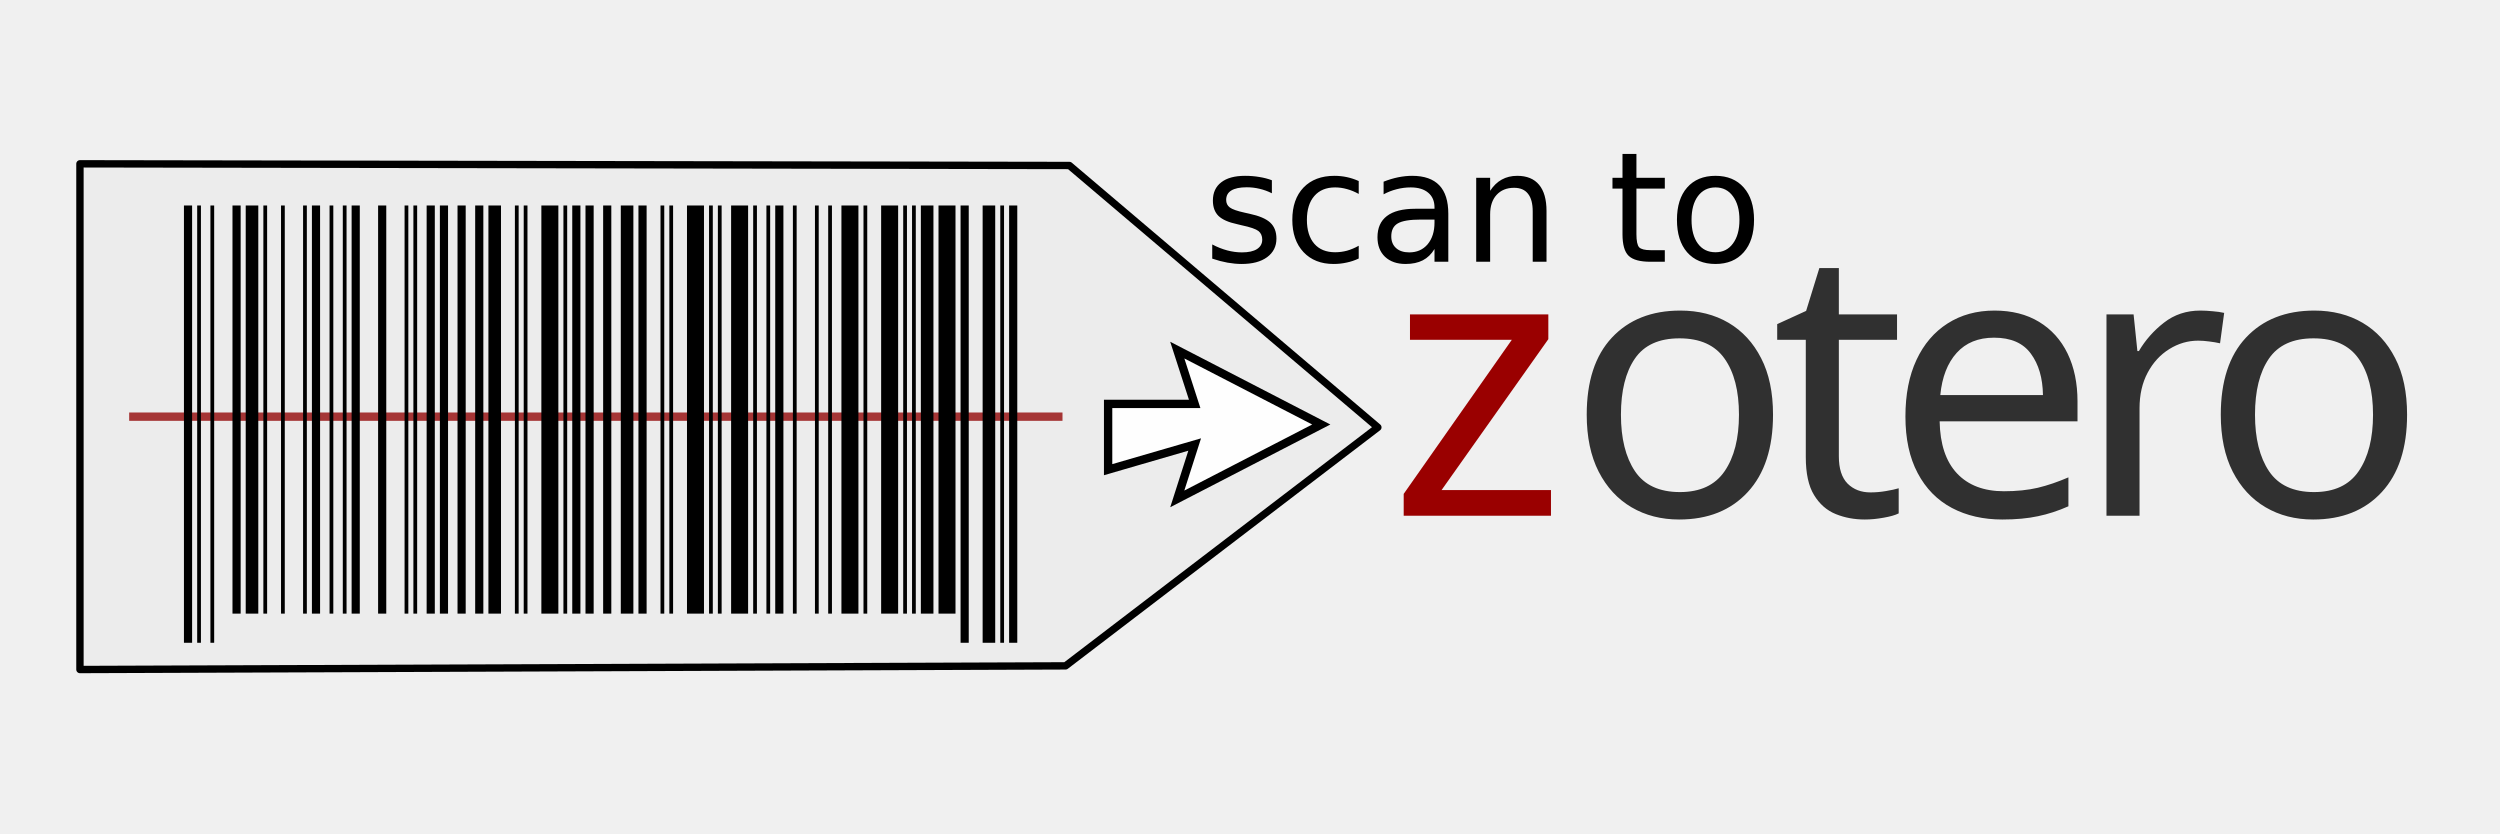
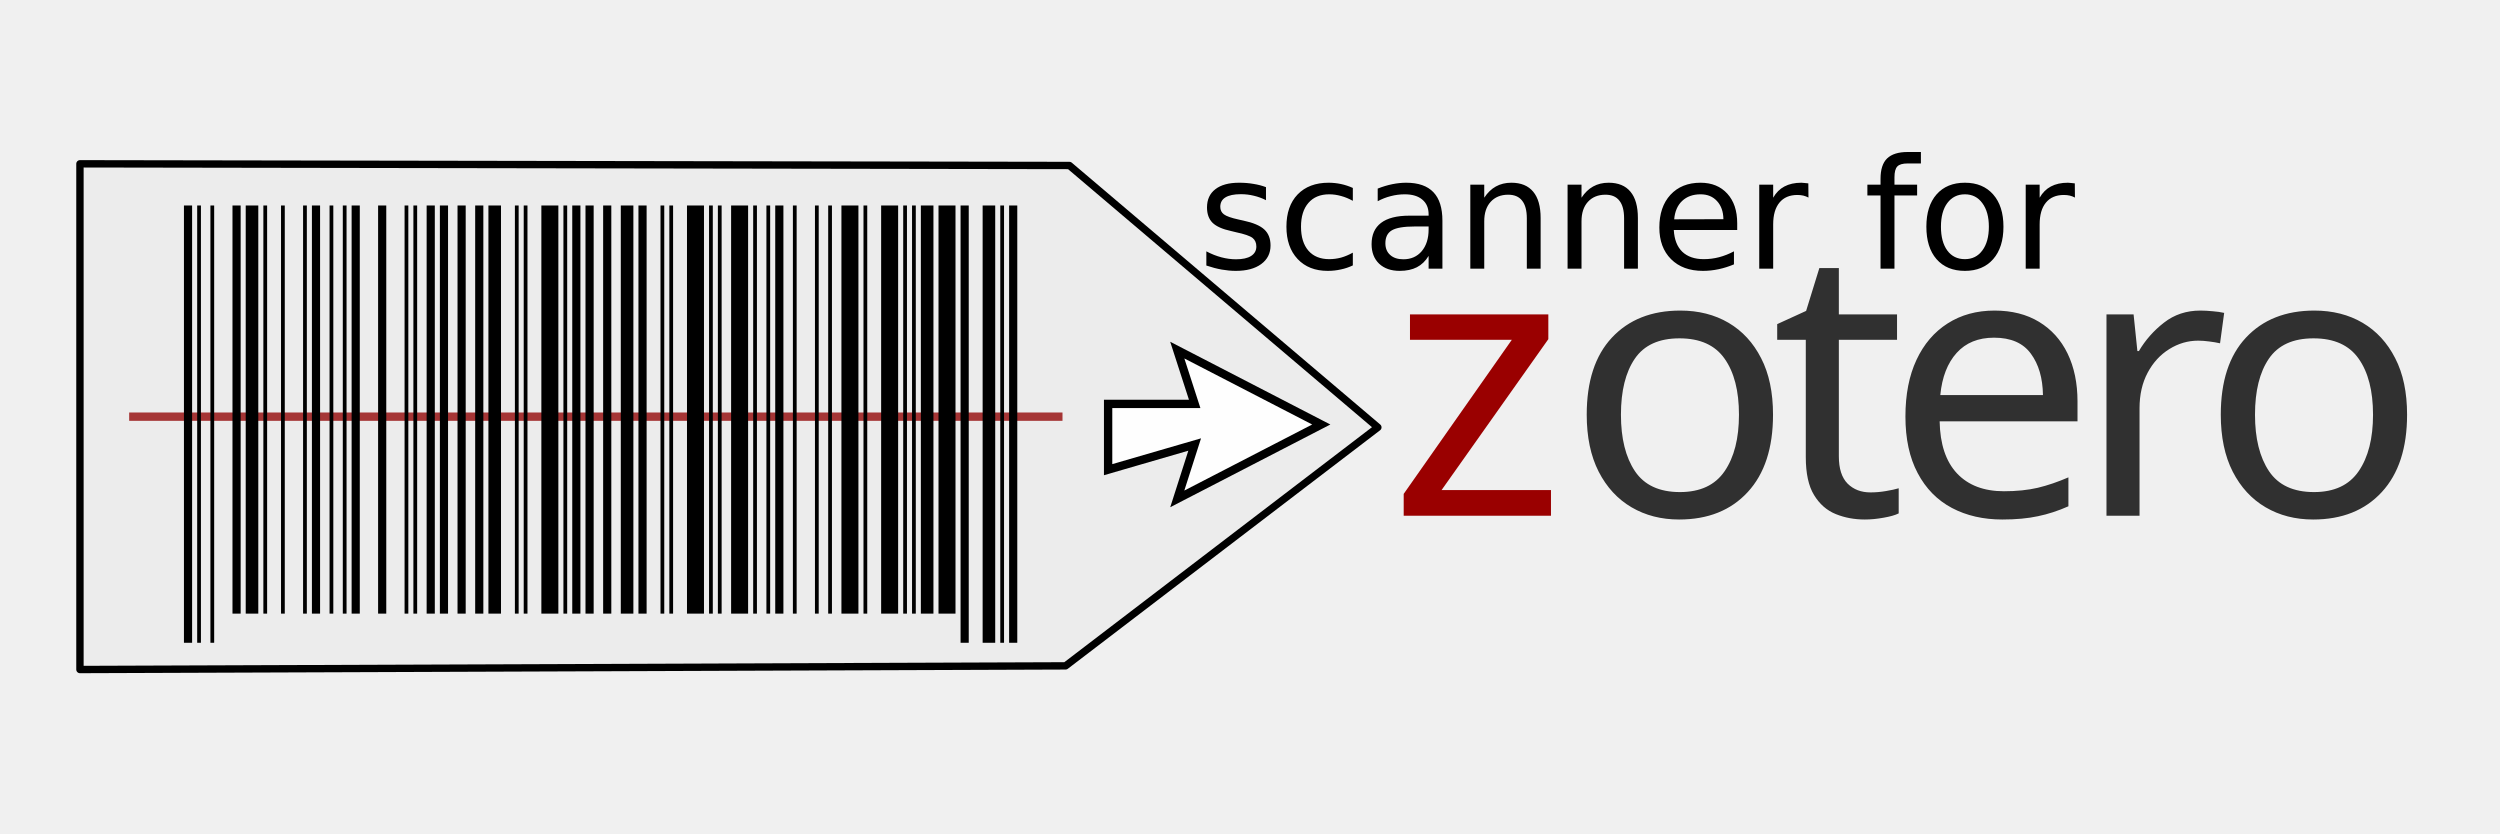
<svg xmlns="http://www.w3.org/2000/svg" width="300" height="100" id="svg2" version="1.1">
  <defs id="defs4" />
  <g id="layer1" transform="translate(0,-952.3622)">
    <path style="fill:#ebebeb;fill-opacity:0.941;stroke:#000000;stroke-width:0.884;stroke-linecap:round;stroke-linejoin:round;stroke-miterlimit:4;stroke-opacity:1;stroke-dashoffset:0" d="m 9.594,1032.705 0,-60.686 118.735,0.202 37.014,31.422 -37.475,28.623 z" id="rect3947" />
    <text xml:space="preserve" style="font-size:12px;font-style:normal;font-weight:normal;line-height:125%;letter-spacing:0px;word-spacing:0px;fill:#000000;fill-opacity:1;stroke:none;font-family:Bitstream Vera Sans" x="174.286" y="82.857" id="text2985" transform="translate(0,952.3622)">
      <tspan id="tspan2987" x="174.286" y="82.857" />
    </text>
    <g id="g3939" transform="matrix(1.269523,0,0,1.269523,3.26137,-273.6588)">
      <text id="text2989" y="1014.481" x="145.462" style="font-size:35.511px;font-style:normal;font-weight:normal;line-height:125%;letter-spacing:0px;word-spacing:0px;fill:#303030;fill-opacity:1;stroke:none;font-family:Bitstream Vera Sans" xml:space="preserve">
        <tspan style="font-style:normal;font-variant:normal;font-weight:normal;font-stretch:normal;letter-spacing:-2.09px;fill:#303030;fill-opacity:1;font-family:Sans;-inkscape-font-specification:Sans" y="1014.481" x="145.462" id="tspan2991">otero</tspan>
      </text>
      <text id="text2993" y="1014.481" x="128.724" style="font-size:35.511px;font-style:normal;font-weight:normal;line-height:125%;letter-spacing:0px;word-spacing:0px;fill:#9a0000;fill-opacity:1;stroke:none;font-family:Bitstream Vera Sans" xml:space="preserve">
        <tspan style="font-style:normal;font-variant:normal;font-weight:normal;font-stretch:normal;font-family:Sans;-inkscape-font-specification:Sans" y="1014.481" x="128.724" id="tspan2995">z</tspan>
      </text>
    </g>
    <path style="fill:#ffffff;fill-opacity:0.941;stroke:#000000;stroke-width:1px;stroke-linecap:butt;stroke-linejoin:miter;stroke-opacity:1" d="m 132.974,1000.832 10.387,0 -2.088,-6.457 17.279,8.927 -17.279,8.927 2.088,-6.525 -10.387,3.019 z" id="path4155" />
    <path style="fill:none;stroke:#900000;stroke-width:1;stroke-linecap:butt;stroke-linejoin:miter;stroke-opacity:1;opacity:0.774;stroke-miterlimit:4;stroke-dasharray:none" d="m 15.5,1002.362 112,0" id="path4252" />
-     <text xml:space="preserve" style="font-size:18.415px;font-style:normal;font-weight:normal;line-height:125%;letter-spacing:0px;word-spacing:0px;fill:#000000;fill-opacity:1;stroke:none;font-family:Bitstream Vera Sans" x="144.467" y="983.771" id="text4273">
-       <tspan id="tspan4275" x="144.467" y="983.771">scan to</tspan>
+     <text xml:space="preserve" style="font-size:18.415px;font-style:normal;font-weight:normal;line-height:125%;letter-spacing:0px;word-spacing:0px;fill:#000000;fill-opacity:1;stroke:none;font-family:Bitstream Vera Sans" x="143.76" y="984.6" id="text4273">
+       <tspan id="tspan4275" x="143.76" y="984.6">scanner</tspan>
    </text>
    <g transform="matrix(0.5295208,0,0,-0.6996597,16.7383,1039.99)" id="g12187">
      <g id="g12413">
        <path id="path12191" style="fill:none;stroke:#000000;stroke-width:1.85;stroke-linecap:butt;stroke-linejoin:miter;stroke-miterlimit:10;stroke-opacity:1;stroke-dasharray:none" d="m 11,15 0,75" />
        <path id="path12193" style="fill:none;stroke:#000000;stroke-width:0.85;stroke-linecap:butt;stroke-linejoin:miter;stroke-miterlimit:10;stroke-opacity:1;stroke-dasharray:none" d="m 13.5,15 0,75" />
        <path id="path12195" style="fill:none;stroke:#000000;stroke-width:0.85;stroke-linecap:butt;stroke-linejoin:miter;stroke-miterlimit:10;stroke-opacity:1;stroke-dasharray:none" d="m 16.5,15 0,75" />
        <path id="path12197" style="fill:none;stroke:#000000;stroke-width:1.85;stroke-linecap:butt;stroke-linejoin:miter;stroke-miterlimit:10;stroke-opacity:1;stroke-dasharray:none" d="m 22,20 0,70" />
        <path id="path12199" style="fill:none;stroke:#000000;stroke-width:2.85;stroke-linecap:butt;stroke-linejoin:miter;stroke-miterlimit:10;stroke-opacity:1;stroke-dasharray:none" d="m 25.5,20 0,70" />
        <path id="path12201" style="fill:none;stroke:#000000;stroke-width:0.85;stroke-linecap:butt;stroke-linejoin:miter;stroke-miterlimit:10;stroke-opacity:1;stroke-dasharray:none" d="m 28.5,20 0,70" />
        <path id="path12203" style="fill:none;stroke:#000000;stroke-width:0.85;stroke-linecap:butt;stroke-linejoin:miter;stroke-miterlimit:10;stroke-opacity:1;stroke-dasharray:none" d="m 32.5,20 0,70" />
        <path id="path12205" style="fill:none;stroke:#000000;stroke-width:0.85;stroke-linecap:butt;stroke-linejoin:miter;stroke-miterlimit:10;stroke-opacity:1;stroke-dasharray:none" d="m 37.5,20 0,70" />
        <path id="path12207" style="fill:none;stroke:#000000;stroke-width:1.85;stroke-linecap:butt;stroke-linejoin:miter;stroke-miterlimit:10;stroke-opacity:1;stroke-dasharray:none" d="m 40,20 0,70" />
        <path id="path12209" style="fill:none;stroke:#000000;stroke-width:0.85;stroke-linecap:butt;stroke-linejoin:miter;stroke-miterlimit:10;stroke-opacity:1;stroke-dasharray:none" d="m 43.5,20 0,70" />
        <path id="path12211" style="fill:none;stroke:#000000;stroke-width:0.85;stroke-linecap:butt;stroke-linejoin:miter;stroke-miterlimit:10;stroke-opacity:1;stroke-dasharray:none" d="m 46.5,20 0,70" />
        <path id="path12213" style="fill:none;stroke:#000000;stroke-width:1.85;stroke-linecap:butt;stroke-linejoin:miter;stroke-miterlimit:10;stroke-opacity:1;stroke-dasharray:none" d="m 49,20 0,70" />
        <path id="path12215" style="fill:none;stroke:#000000;stroke-width:1.85;stroke-linecap:butt;stroke-linejoin:miter;stroke-miterlimit:10;stroke-opacity:1;stroke-dasharray:none" d="m 55,20 0,70" />
        <path id="path12217" style="fill:none;stroke:#000000;stroke-width:0.85;stroke-linecap:butt;stroke-linejoin:miter;stroke-miterlimit:10;stroke-opacity:1;stroke-dasharray:none" d="m 60.5,20 0,70" />
        <path id="path12219" style="fill:none;stroke:#000000;stroke-width:0.85;stroke-linecap:butt;stroke-linejoin:miter;stroke-miterlimit:10;stroke-opacity:1;stroke-dasharray:none" d="m 62.5,20 0,70" />
        <path id="path12221" style="fill:none;stroke:#000000;stroke-width:1.85;stroke-linecap:butt;stroke-linejoin:miter;stroke-miterlimit:10;stroke-opacity:1;stroke-dasharray:none" d="m 66,20 0,70" />
        <path id="path12223" style="fill:none;stroke:#000000;stroke-width:1.85;stroke-linecap:butt;stroke-linejoin:miter;stroke-miterlimit:10;stroke-opacity:1;stroke-dasharray:none" d="m 69,20 0,70" />
        <path id="path12225" style="fill:none;stroke:#000000;stroke-width:1.85;stroke-linecap:butt;stroke-linejoin:miter;stroke-miterlimit:10;stroke-opacity:1;stroke-dasharray:none" d="m 73,20 0,70" />
        <path id="path12227" style="fill:none;stroke:#000000;stroke-width:1.85;stroke-linecap:butt;stroke-linejoin:miter;stroke-miterlimit:10;stroke-opacity:1;stroke-dasharray:none" d="m 77,20 0,70" />
        <path id="path12229" style="fill:none;stroke:#000000;stroke-width:2.85;stroke-linecap:butt;stroke-linejoin:miter;stroke-miterlimit:10;stroke-opacity:1;stroke-dasharray:none" d="m 80.5,20 0,70" />
        <path id="path12231" style="fill:none;stroke:#000000;stroke-width:0.85;stroke-linecap:butt;stroke-linejoin:miter;stroke-miterlimit:10;stroke-opacity:1;stroke-dasharray:none" d="m 85.5,20 0,70" />
        <path id="path12233" style="fill:none;stroke:#000000;stroke-width:0.85;stroke-linecap:butt;stroke-linejoin:miter;stroke-miterlimit:10;stroke-opacity:1;stroke-dasharray:none" d="m 87.5,20 0,70" />
        <path id="path12235" style="fill:none;stroke:#000000;stroke-width:3.85;stroke-linecap:butt;stroke-linejoin:miter;stroke-miterlimit:10;stroke-opacity:1;stroke-dasharray:none" d="m 93,20 0,70" />
        <path id="path12237" style="fill:none;stroke:#000000;stroke-width:0.85;stroke-linecap:butt;stroke-linejoin:miter;stroke-miterlimit:10;stroke-opacity:1;stroke-dasharray:none" d="m 96.5,20 0,70" />
        <path id="path12239" style="fill:none;stroke:#000000;stroke-width:1.85;stroke-linecap:butt;stroke-linejoin:miter;stroke-miterlimit:10;stroke-opacity:1;stroke-dasharray:none" d="m 99,20 0,70" />
        <path id="path12241" style="fill:none;stroke:#000000;stroke-width:1.85;stroke-linecap:butt;stroke-linejoin:miter;stroke-miterlimit:10;stroke-opacity:1;stroke-dasharray:none" d="m 102,20 0,70" />
        <path id="path12243" style="fill:none;stroke:#000000;stroke-width:1.85;stroke-linecap:butt;stroke-linejoin:miter;stroke-miterlimit:10;stroke-opacity:1;stroke-dasharray:none" d="m 106,20 0,70" />
        <path id="path12245" style="fill:none;stroke:#000000;stroke-width:2.85;stroke-linecap:butt;stroke-linejoin:miter;stroke-miterlimit:10;stroke-opacity:1;stroke-dasharray:none" d="m 110.5,20 0,70" />
        <path id="path12247" style="fill:none;stroke:#000000;stroke-width:1.85;stroke-linecap:butt;stroke-linejoin:miter;stroke-miterlimit:10;stroke-opacity:1;stroke-dasharray:none" d="m 114,20 0,70" />
        <path id="path12249" style="fill:none;stroke:#000000;stroke-width:0.85;stroke-linecap:butt;stroke-linejoin:miter;stroke-miterlimit:10;stroke-opacity:1;stroke-dasharray:none" d="m 118.5,20 0,70" />
        <path id="path12251" style="fill:none;stroke:#000000;stroke-width:0.85;stroke-linecap:butt;stroke-linejoin:miter;stroke-miterlimit:10;stroke-opacity:1;stroke-dasharray:none" d="m 120.5,20 0,70" />
        <path id="path12253" style="fill:none;stroke:#000000;stroke-width:3.85;stroke-linecap:butt;stroke-linejoin:miter;stroke-miterlimit:10;stroke-opacity:1;stroke-dasharray:none" d="m 126,20 0,70" />
        <path id="path12255" style="fill:none;stroke:#000000;stroke-width:0.85;stroke-linecap:butt;stroke-linejoin:miter;stroke-miterlimit:10;stroke-opacity:1;stroke-dasharray:none" d="m 129.5,20 0,70" />
        <path id="path12257" style="fill:none;stroke:#000000;stroke-width:0.85;stroke-linecap:butt;stroke-linejoin:miter;stroke-miterlimit:10;stroke-opacity:1;stroke-dasharray:none" d="m 131.5,20 0,70" />
        <path id="path12259" style="fill:none;stroke:#000000;stroke-width:3.85;stroke-linecap:butt;stroke-linejoin:miter;stroke-miterlimit:10;stroke-opacity:1;stroke-dasharray:none" d="m 136,20 0,70" />
        <path id="path12261" style="fill:none;stroke:#000000;stroke-width:0.85;stroke-linecap:butt;stroke-linejoin:miter;stroke-miterlimit:10;stroke-opacity:1;stroke-dasharray:none" d="m 139.5,20 0,70" />
        <path id="path12263" style="fill:none;stroke:#000000;stroke-width:0.85;stroke-linecap:butt;stroke-linejoin:miter;stroke-miterlimit:10;stroke-opacity:1;stroke-dasharray:none" d="m 142.5,20 0,70" />
        <path id="path12265" style="fill:none;stroke:#000000;stroke-width:1.85;stroke-linecap:butt;stroke-linejoin:miter;stroke-miterlimit:10;stroke-opacity:1;stroke-dasharray:none" d="m 145,20 0,70" />
        <path id="path12267" style="fill:none;stroke:#000000;stroke-width:0.85;stroke-linecap:butt;stroke-linejoin:miter;stroke-miterlimit:10;stroke-opacity:1;stroke-dasharray:none" d="m 148.5,20 0,70" />
        <path id="path12269" style="fill:none;stroke:#000000;stroke-width:0.85;stroke-linecap:butt;stroke-linejoin:miter;stroke-miterlimit:10;stroke-opacity:1;stroke-dasharray:none" d="m 153.5,20 0,70" />
        <path id="path12271" style="fill:none;stroke:#000000;stroke-width:0.85;stroke-linecap:butt;stroke-linejoin:miter;stroke-miterlimit:10;stroke-opacity:1;stroke-dasharray:none" d="m 156.5,20 0,70" />
        <path id="path12273" style="fill:none;stroke:#000000;stroke-width:3.85;stroke-linecap:butt;stroke-linejoin:miter;stroke-miterlimit:10;stroke-opacity:1;stroke-dasharray:none" d="m 161,20 0,70" />
        <path id="path12275" style="fill:none;stroke:#000000;stroke-width:0.85;stroke-linecap:butt;stroke-linejoin:miter;stroke-miterlimit:10;stroke-opacity:1;stroke-dasharray:none" d="m 164.5,20 0,70" />
        <path id="path12277" style="fill:none;stroke:#000000;stroke-width:3.85;stroke-linecap:butt;stroke-linejoin:miter;stroke-miterlimit:10;stroke-opacity:1;stroke-dasharray:none" d="m 170,20 0,70" />
        <path id="path12279" style="fill:none;stroke:#000000;stroke-width:0.85;stroke-linecap:butt;stroke-linejoin:miter;stroke-miterlimit:10;stroke-opacity:1;stroke-dasharray:none" d="m 173.5,20 0,70" />
        <path id="path12281" style="fill:none;stroke:#000000;stroke-width:0.85;stroke-linecap:butt;stroke-linejoin:miter;stroke-miterlimit:10;stroke-opacity:1;stroke-dasharray:none" d="m 175.5,20 0,70" />
        <path id="path12283" style="fill:none;stroke:#000000;stroke-width:2.85;stroke-linecap:butt;stroke-linejoin:miter;stroke-miterlimit:10;stroke-opacity:1;stroke-dasharray:none" d="m 178.5,20 0,70" />
        <path id="path12285" style="fill:none;stroke:#000000;stroke-width:3.85;stroke-linecap:butt;stroke-linejoin:miter;stroke-miterlimit:10;stroke-opacity:1;stroke-dasharray:none" d="m 183,20 0,70" />
        <path id="path12287" style="fill:none;stroke:#000000;stroke-width:1.85;stroke-linecap:butt;stroke-linejoin:miter;stroke-miterlimit:10;stroke-opacity:1;stroke-dasharray:none" d="m 187,15 0,75" />
        <path id="path12289" style="fill:none;stroke:#000000;stroke-width:2.85;stroke-linecap:butt;stroke-linejoin:miter;stroke-miterlimit:10;stroke-opacity:1;stroke-dasharray:none" d="m 192.5,15 0,75" />
        <path id="path12291" style="fill:none;stroke:#000000;stroke-width:0.85;stroke-linecap:butt;stroke-linejoin:miter;stroke-miterlimit:10;stroke-opacity:1;stroke-dasharray:none" d="m 195.5,15 0,75" />
        <path id="path12293" style="fill:none;stroke:#000000;stroke-width:1.85;stroke-linecap:butt;stroke-linejoin:miter;stroke-miterlimit:10;stroke-opacity:1;stroke-dasharray:none" d="m 198,15 0,75" />
      </g>
    </g>
+     <text id="text4054" y="984.6" x="223.663" style="font-size:18.415px;font-style:normal;font-weight:normal;line-height:125%;letter-spacing:0px;word-spacing:0px;fill:#000000;fill-opacity:1;stroke:none;font-family:Bitstream Vera Sans" xml:space="preserve">
+       <tspan y="984.6" x="223.663" id="tspan4056">for</tspan>
+     </text>
  </g>
</svg>
